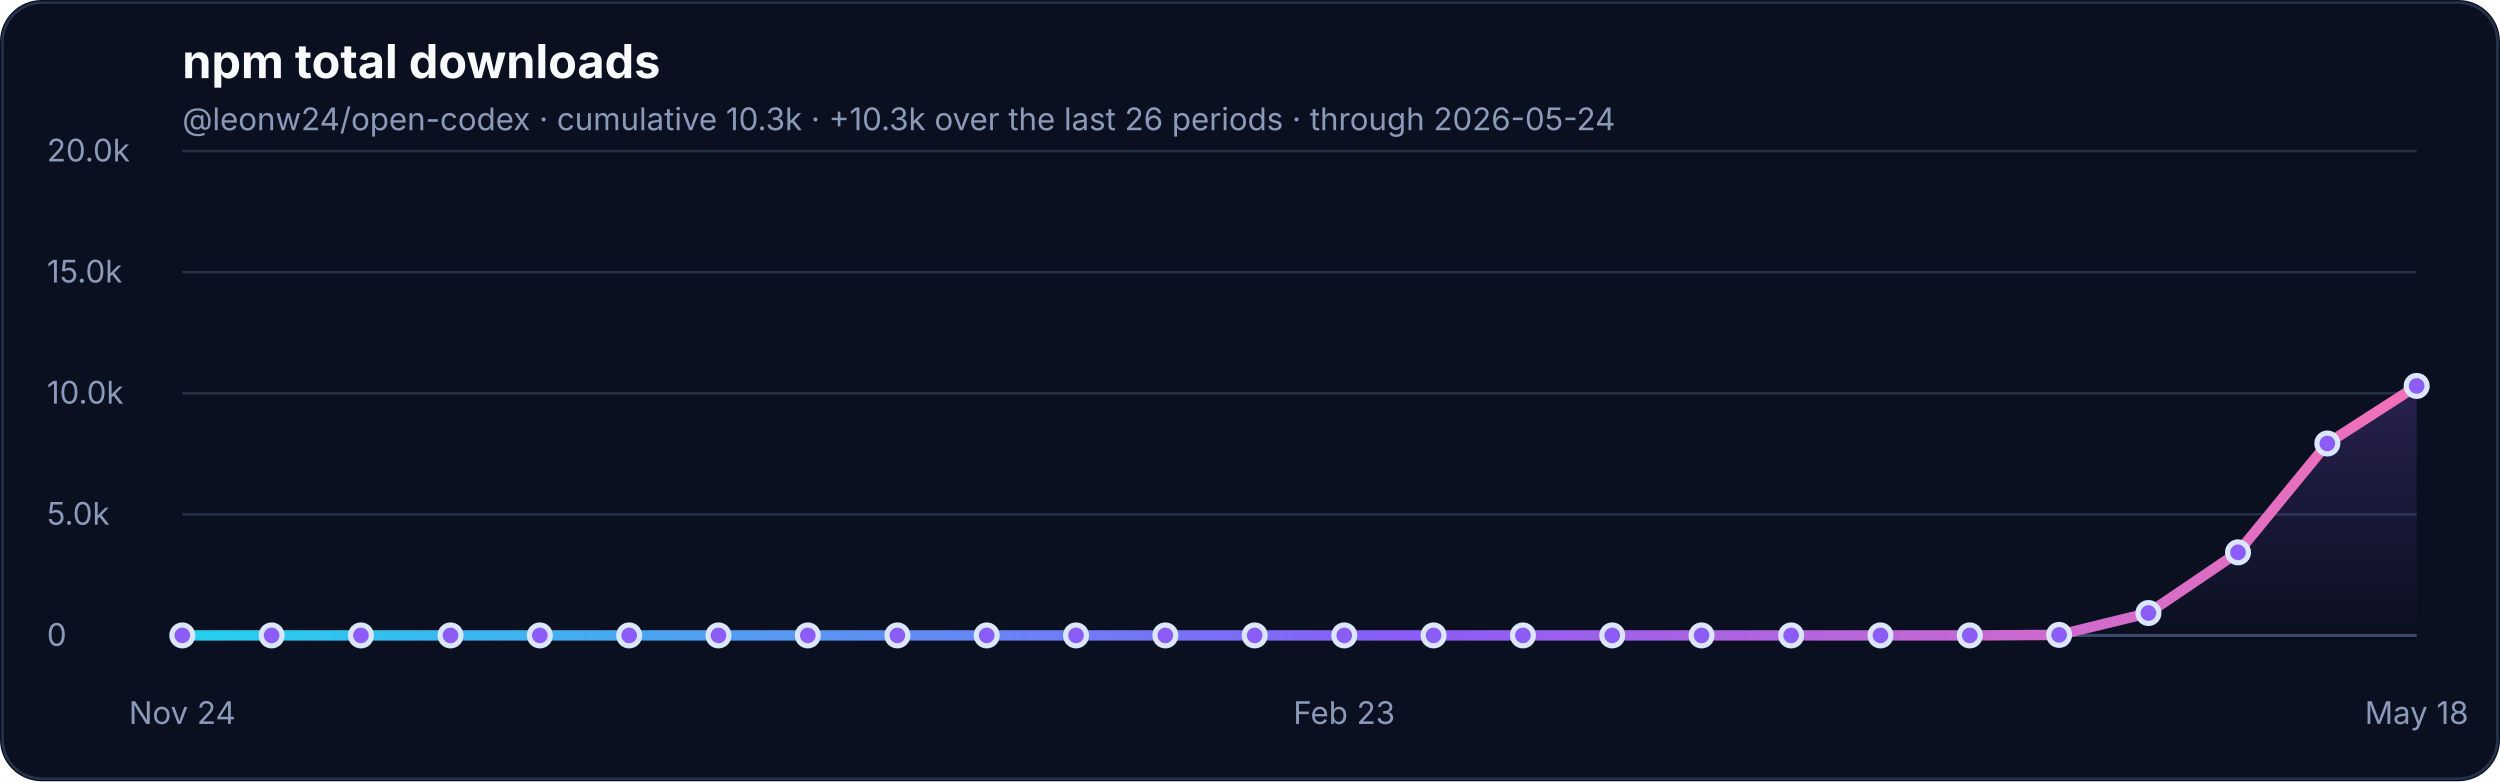
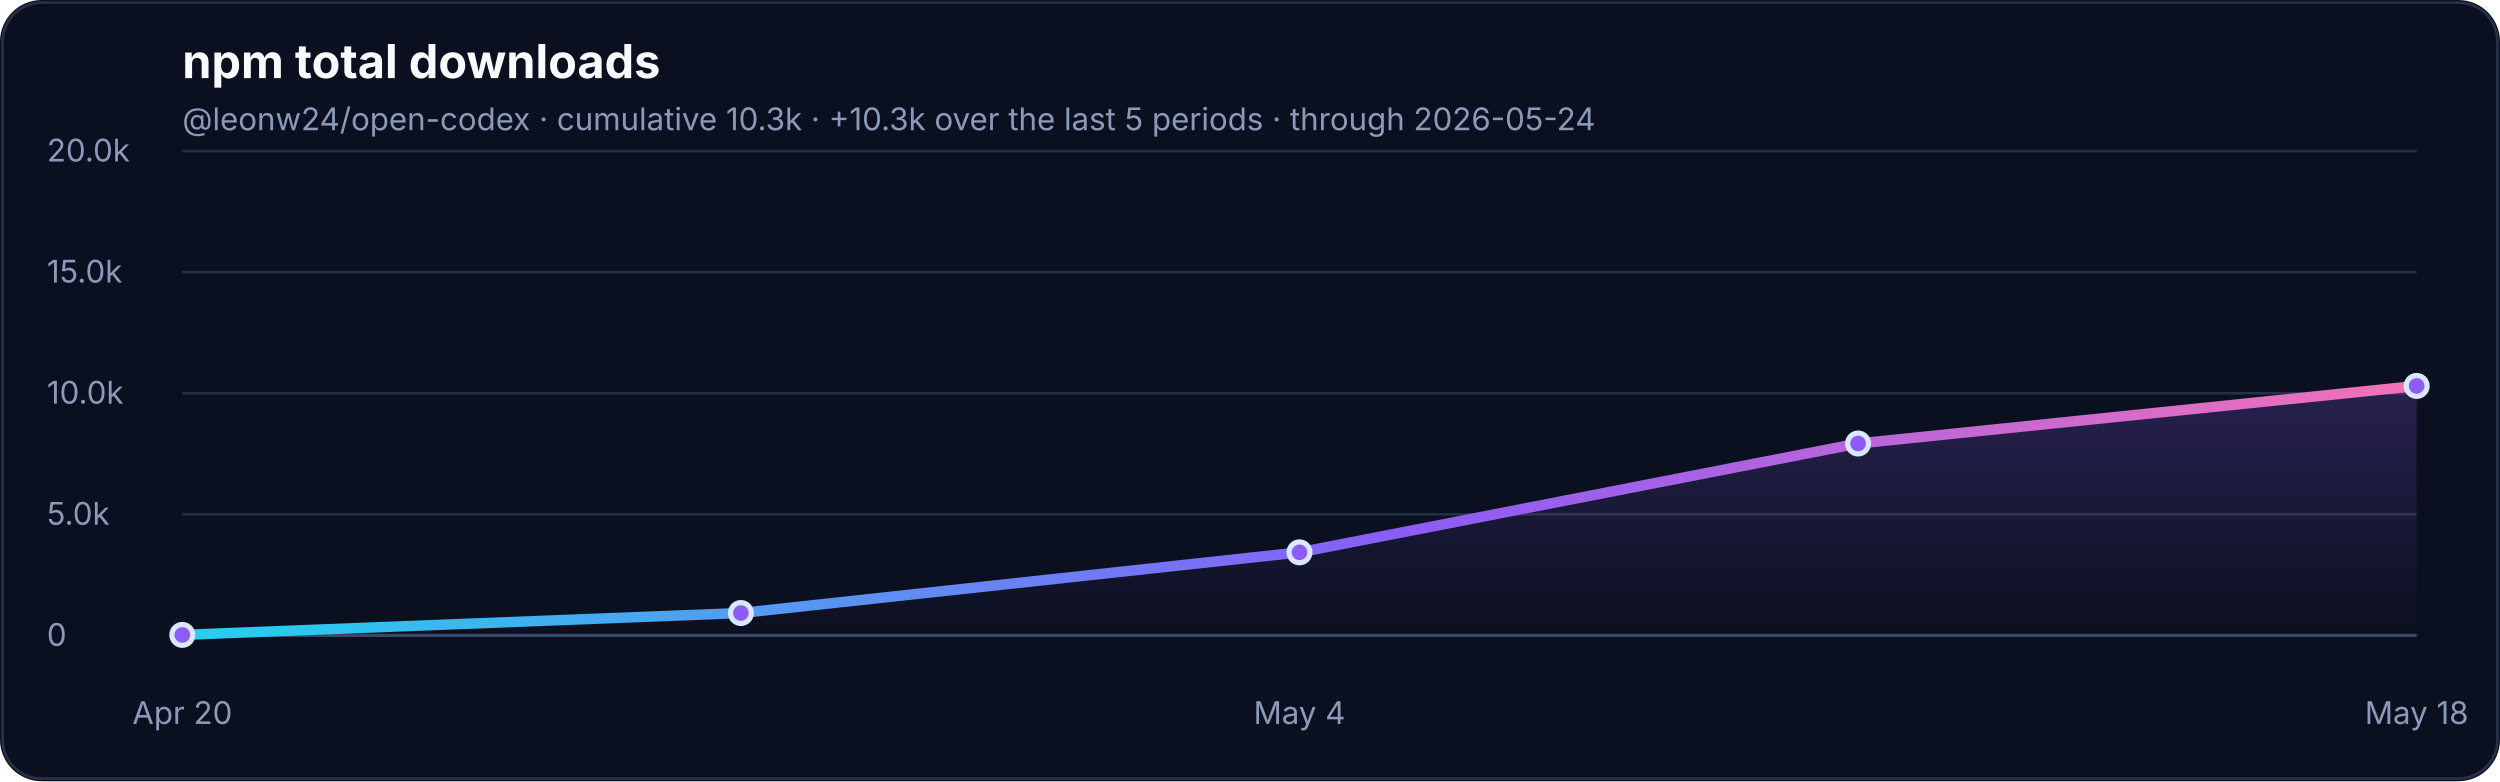
<svg xmlns="http://www.w3.org/2000/svg" width="960" height="300" viewBox="0 0 960 300" role="img" aria-labelledby="title desc">
  <defs>
    <linearGradient id="line" x1="0" x2="1" y1="0" y2="0">
      <stop offset="0%" stop-color="#22d3ee" />
      <stop offset="55%" stop-color="#8b5cf6" />
      <stop offset="100%" stop-color="#f472b6" />
    </linearGradient>
    <linearGradient id="fill" x1="0" x2="0" y1="0" y2="1">
      <stop offset="0%" stop-color="#8b5cf6" stop-opacity="0.22" />
      <stop offset="100%" stop-color="#8b5cf6" stop-opacity="0" />
    </linearGradient>
  </defs>
  <rect width="960" height="300" rx="16" fill="#0b1020" />
  <rect x="1" y="1" width="958" height="298" rx="15" fill="none" stroke="#26324a" />
  <text x="70" y="30" font-family="Inter, ui-sans-serif, system-ui, -apple-system, BlinkMacSystemFont, Segoe UI, sans-serif" font-size="18" font-weight="700" fill="#f8fafc">npm total downloads</text>
-   <text x="70" y="50" font-family="Inter, ui-sans-serif, system-ui, -apple-system, BlinkMacSystemFont, Segoe UI, sans-serif" font-size="12" fill="#8b9ab8">@leonw24/open-codex · cumulative 10.3k · +10.3k over the last 26 periods · through 2026-05-24</text>
+   <text x="70" y="50" font-family="Inter, ui-sans-serif, system-ui, -apple-system, BlinkMacSystemFont, Segoe UI, sans-serif" font-size="12" fill="#8b9ab8">@leonw24/open-codex · cumulative 10.3k · +10.3k over the last 5 periods · through 2026-05-24</text>
  <g font-family="Inter, ui-sans-serif, system-ui, -apple-system, BlinkMacSystemFont, Segoe UI, sans-serif">
    <line x1="70" y1="244.0" x2="928" y2="244.0" stroke="#243047" stroke-width="1" />
    <text x="18" y="248.0" font-size="12" fill="#8b9ab8">0</text>
    <line x1="70" y1="197.5" x2="928" y2="197.5" stroke="#243047" stroke-width="1" />
    <text x="18" y="201.5" font-size="12" fill="#8b9ab8">5.0k</text>
    <line x1="70" y1="151.0" x2="928" y2="151.0" stroke="#243047" stroke-width="1" />
    <text x="18" y="155.0" font-size="12" fill="#8b9ab8">10.0k</text>
    <line x1="70" y1="104.5" x2="928" y2="104.5" stroke="#243047" stroke-width="1" />
    <text x="18" y="108.5" font-size="12" fill="#8b9ab8">15.0k</text>
    <line x1="70" y1="58.0" x2="928" y2="58.0" stroke="#243047" stroke-width="1" />
    <text x="18" y="62.0" font-size="12" fill="#8b9ab8">20.0k</text>
    <line x1="70" y1="244.0" x2="928" y2="244.0" stroke="#3a4867" stroke-width="1.2" />
-     <path d="M 70.0 244.0 L 104.3 244.0 L 138.6 244.0 L 173.0 244.0 L 207.3 244.0 L 241.6 244.0 L 275.9 244.0 L 310.2 244.0 L 344.6 244.0 L 378.9 244.0 L 413.2 244.0 L 447.5 244.0 L 481.8 244.0 L 516.2 244.0 L 550.5 244.0 L 584.8 244.0 L 619.1 244.0 L 653.4 244.0 L 687.8 244.0 L 722.1 244.0 L 756.4 244.0 L 790.7 243.8 L 825.0 235.4 L 859.4 212.1 L 893.7 170.3 L 928.0 148.2 L 928.0 244.0 L 70.0 244.0 Z" fill="url(#fill)" />
-     <path d="M 70.0 244.0 L 104.3 244.0 L 138.6 244.0 L 173.0 244.0 L 207.3 244.0 L 241.6 244.0 L 275.9 244.0 L 310.2 244.0 L 344.6 244.0 L 378.9 244.0 L 413.2 244.0 L 447.5 244.0 L 481.8 244.0 L 516.2 244.0 L 550.5 244.0 L 584.8 244.0 L 619.1 244.0 L 653.4 244.0 L 687.8 244.0 L 722.1 244.0 L 756.4 244.0 L 790.7 243.8 L 825.0 235.4 L 859.4 212.1 L 893.7 170.3 L 928.0 148.2" fill="none" stroke="url(#line)" stroke-width="4" stroke-linecap="round" stroke-linejoin="round" />
-     <circle cx="70.0" cy="244.0" r="4" fill="#8b5cf6" stroke="#dbe7ff" stroke-width="2" />
-     <circle cx="104.3" cy="244.0" r="4" fill="#8b5cf6" stroke="#dbe7ff" stroke-width="2" />
-     <circle cx="138.6" cy="244.0" r="4" fill="#8b5cf6" stroke="#dbe7ff" stroke-width="2" />
-     <circle cx="173.0" cy="244.0" r="4" fill="#8b5cf6" stroke="#dbe7ff" stroke-width="2" />
-     <circle cx="207.3" cy="244.0" r="4" fill="#8b5cf6" stroke="#dbe7ff" stroke-width="2" />
-     <circle cx="241.6" cy="244.0" r="4" fill="#8b5cf6" stroke="#dbe7ff" stroke-width="2" />
-     <circle cx="275.9" cy="244.0" r="4" fill="#8b5cf6" stroke="#dbe7ff" stroke-width="2" />
-     <circle cx="310.2" cy="244.0" r="4" fill="#8b5cf6" stroke="#dbe7ff" stroke-width="2" />
-     <circle cx="344.6" cy="244.0" r="4" fill="#8b5cf6" stroke="#dbe7ff" stroke-width="2" />
-     <circle cx="378.9" cy="244.0" r="4" fill="#8b5cf6" stroke="#dbe7ff" stroke-width="2" />
-     <circle cx="413.2" cy="244.0" r="4" fill="#8b5cf6" stroke="#dbe7ff" stroke-width="2" />
-     <circle cx="447.5" cy="244.0" r="4" fill="#8b5cf6" stroke="#dbe7ff" stroke-width="2" />
-     <circle cx="481.8" cy="244.0" r="4" fill="#8b5cf6" stroke="#dbe7ff" stroke-width="2" />
-     <circle cx="516.2" cy="244.0" r="4" fill="#8b5cf6" stroke="#dbe7ff" stroke-width="2" />
-     <circle cx="550.5" cy="244.0" r="4" fill="#8b5cf6" stroke="#dbe7ff" stroke-width="2" />
-     <circle cx="584.8" cy="244.0" r="4" fill="#8b5cf6" stroke="#dbe7ff" stroke-width="2" />
-     <circle cx="619.1" cy="244.0" r="4" fill="#8b5cf6" stroke="#dbe7ff" stroke-width="2" />
-     <circle cx="653.4" cy="244.0" r="4" fill="#8b5cf6" stroke="#dbe7ff" stroke-width="2" />
-     <circle cx="687.8" cy="244.0" r="4" fill="#8b5cf6" stroke="#dbe7ff" stroke-width="2" />
-     <circle cx="722.1" cy="244.0" r="4" fill="#8b5cf6" stroke="#dbe7ff" stroke-width="2" />
-     <circle cx="756.4" cy="244.0" r="4" fill="#8b5cf6" stroke="#dbe7ff" stroke-width="2" />
-     <circle cx="790.7" cy="243.8" r="4" fill="#8b5cf6" stroke="#dbe7ff" stroke-width="2" />
-     <circle cx="825.0" cy="235.4" r="4" fill="#8b5cf6" stroke="#dbe7ff" stroke-width="2" />
-     <circle cx="859.4" cy="212.1" r="4" fill="#8b5cf6" stroke="#dbe7ff" stroke-width="2" />
-     <circle cx="893.7" cy="170.3" r="4" fill="#8b5cf6" stroke="#dbe7ff" stroke-width="2" />
+     <path d="M 70.0 243.8 L 284.5 235.4 L 499.0 212.1 L 713.5 170.3 L 928.0 148.2 L 928.0 244.0 L 70.0 244.0 Z" fill="url(#fill)" />
+     <path d="M 70.0 243.8 L 284.5 235.4 L 499.0 212.1 L 713.5 170.3 L 928.0 148.2" fill="none" stroke="url(#line)" stroke-width="4" stroke-linecap="round" stroke-linejoin="round" />
+     <circle cx="70.0" cy="243.8" r="4" fill="#8b5cf6" stroke="#dbe7ff" stroke-width="2" />
+     <circle cx="284.5" cy="235.4" r="4" fill="#8b5cf6" stroke="#dbe7ff" stroke-width="2" />
+     <circle cx="499.0" cy="212.1" r="4" fill="#8b5cf6" stroke="#dbe7ff" stroke-width="2" />
+     <circle cx="713.5" cy="170.3" r="4" fill="#8b5cf6" stroke="#dbe7ff" stroke-width="2" />
    <circle cx="928.0" cy="148.2" r="4" fill="#8b5cf6" stroke="#dbe7ff" stroke-width="2" />
-     <text x="70.0" y="278" font-size="12" fill="#8b9ab8" text-anchor="middle">Nov 24</text>
-     <text x="516.16" y="278" font-size="12" fill="#8b9ab8" text-anchor="middle">Feb 23</text>
+     <text x="70.0" y="278" font-size="12" fill="#8b9ab8" text-anchor="middle">Apr 20</text>
+     <text x="499.0" y="278" font-size="12" fill="#8b9ab8" text-anchor="middle">May 4</text>
    <text x="928.0" y="278" font-size="12" fill="#8b9ab8" text-anchor="middle">May 18</text>
  </g>
</svg>
